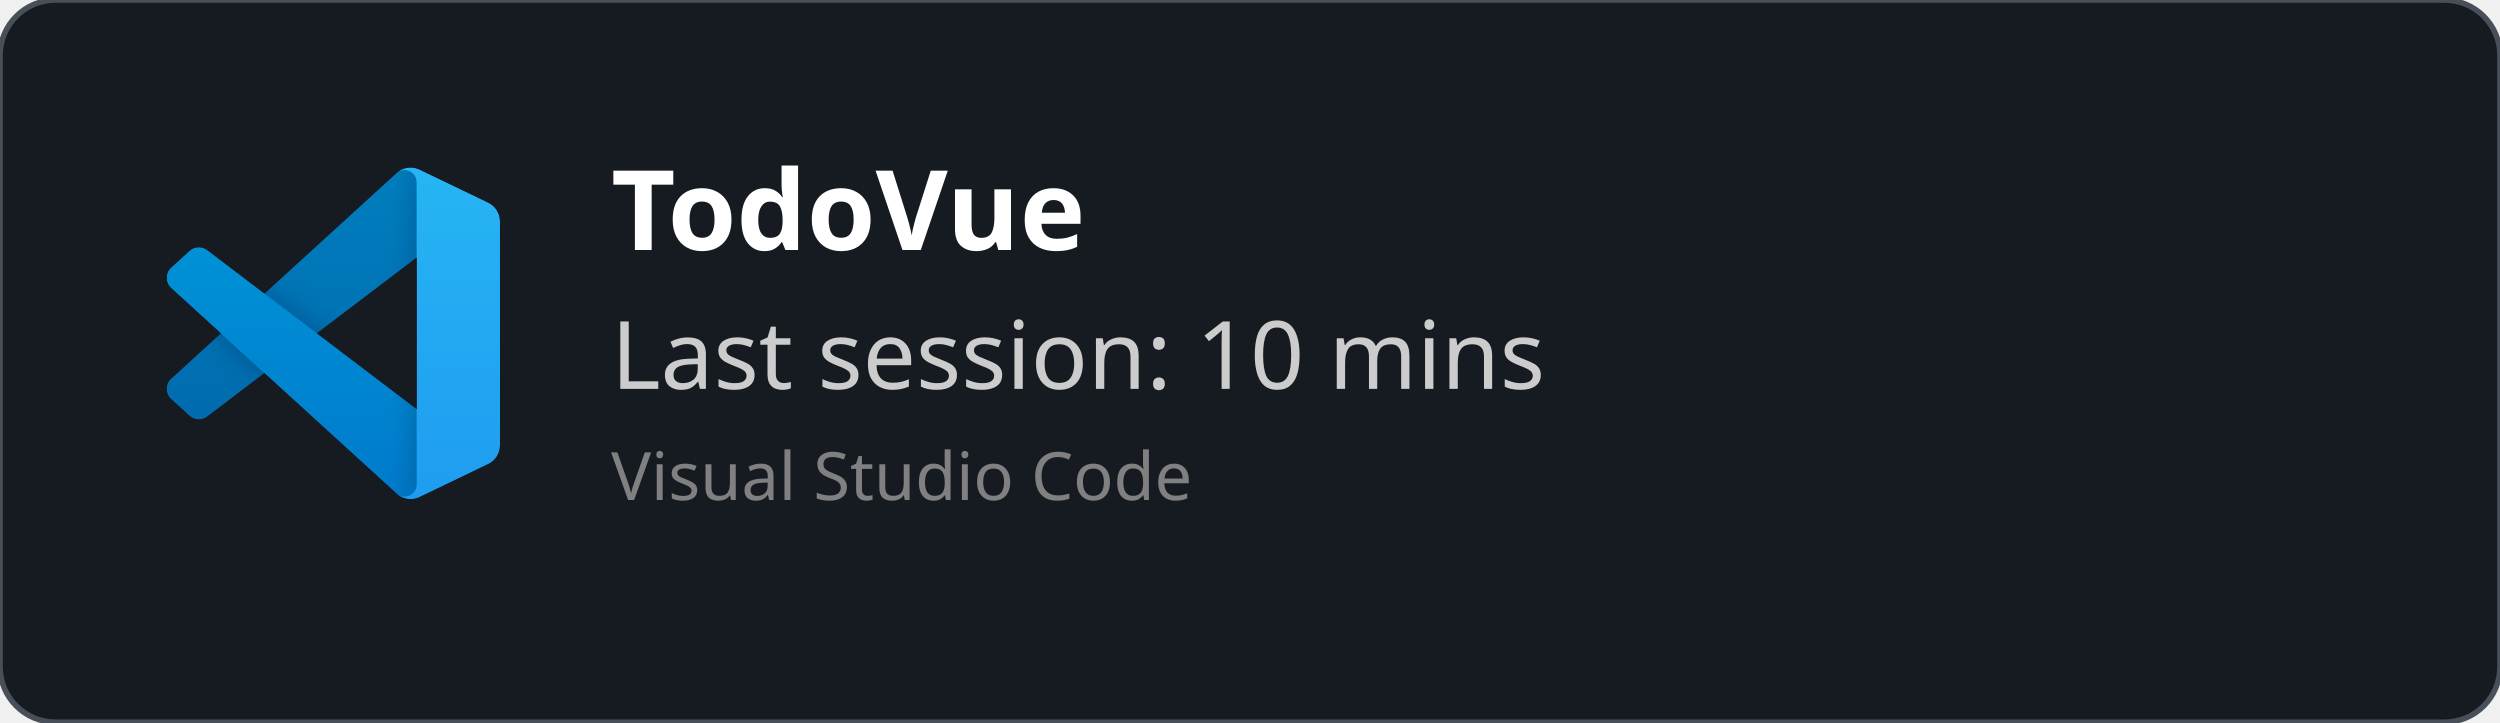
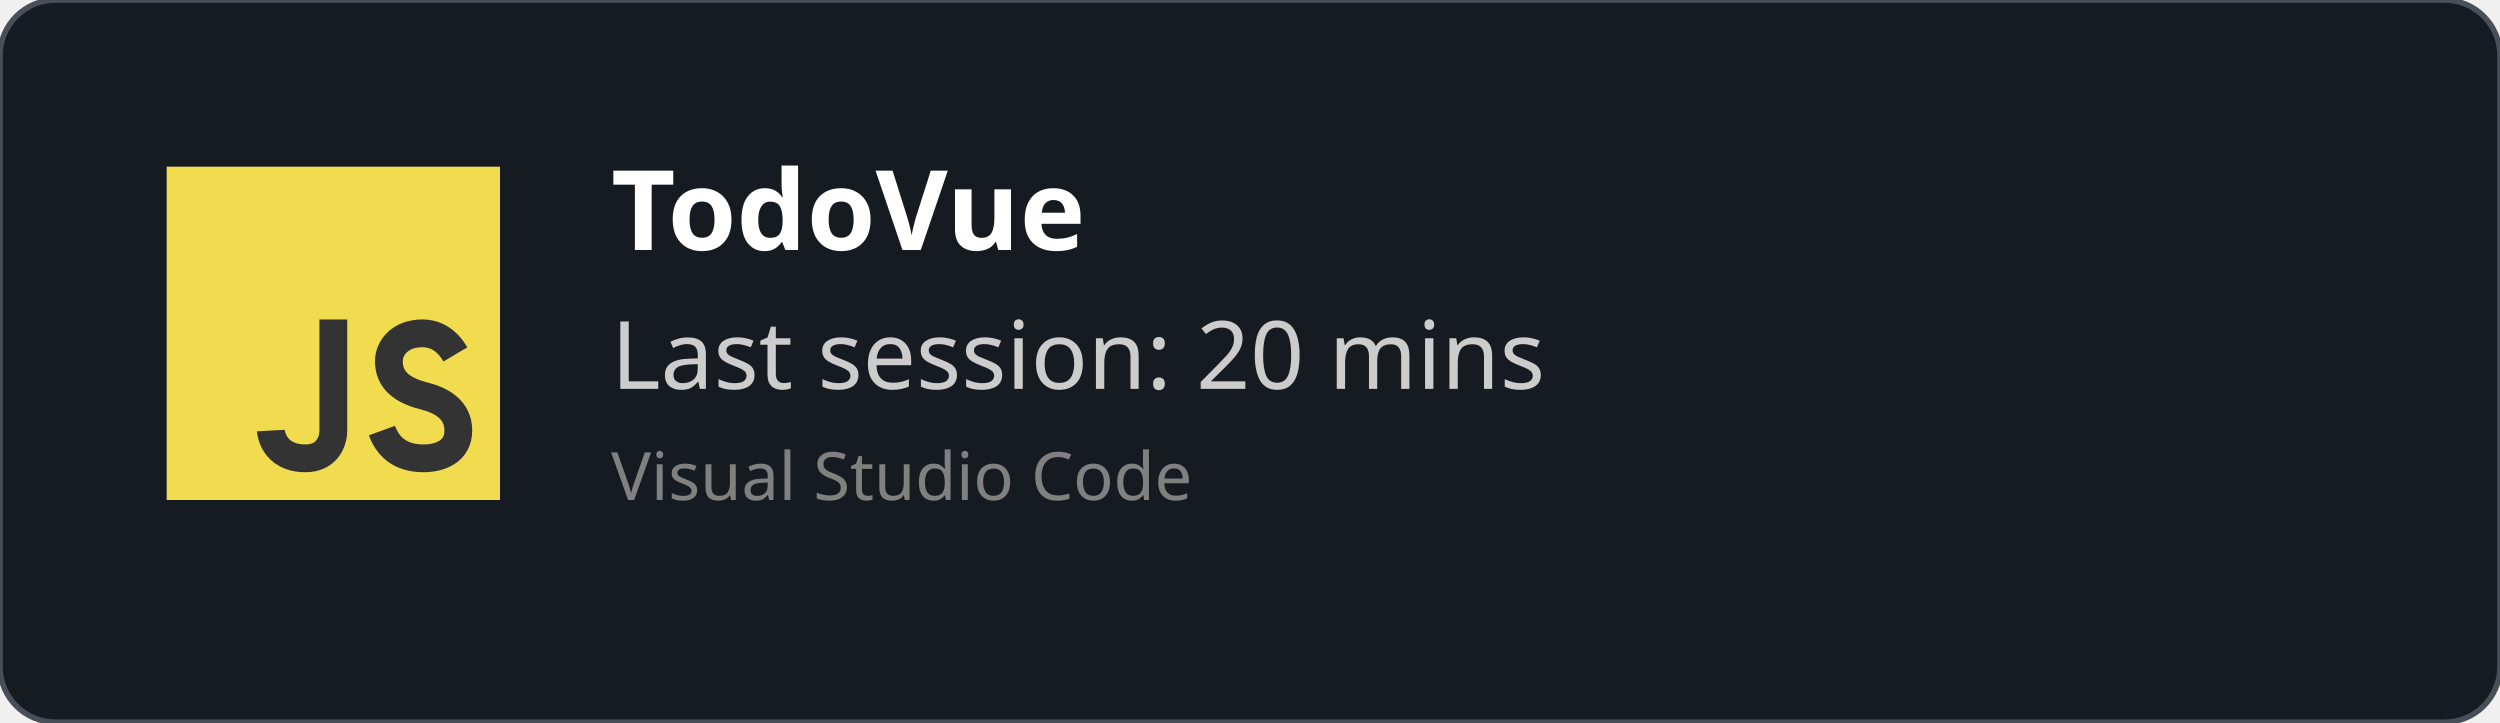
<svg xmlns="http://www.w3.org/2000/svg" width="450" height="130" viewBox="0 0 450 130" fill="none" role="img">
  <style>
    *{
        font-family: 'Segoe UI', Ubuntu, monospace
    }
    </style>
  <defs>
    <clipPath id="horizontalClip" x="20" y="20" width="500" height="200">
      <rect x="90" y="20" width="300" height="50" />
    </clipPath>
  </defs>
  <rect width="450" height="130" fill="rgba(22,27,34)" stroke="#484f58" stroke-width="1" fill-opacity="1" stroke-opacity="1" x="0" y="0" rx="10px" ry="10px">
    </rect>
-   <svg width="60" height="60" x="30" y="30" viewBox="0 0 100 100" fill="none" id="vscode">
-     <mask id="mask0" mask-type="alpha" maskUnits="userSpaceOnUse" x="0" y="0" width="100" height="100">
-       <path fill-rule="evenodd" clip-rule="evenodd" d="M70.912 99.317C72.487 99.931 74.283 99.891 75.873 99.126L96.461 89.22C98.624 88.179 100 85.989 100 83.587V16.413C100 14.011 98.624 11.822 96.461 10.781L75.873 0.874C73.786 -0.13 71.345 0.116 69.513 1.447C69.252 1.637 69.003 1.849 68.769 2.083L29.355 38.041L12.187 25.01C10.589 23.797 8.354 23.896 6.869 25.246L1.363 30.255C-0.453 31.906 -0.455 34.763 1.359 36.417L16.247 50L1.359 63.583C-0.455 65.237 -0.453 68.094 1.363 69.745L6.869 74.754C8.354 76.104 10.589 76.204 12.187 74.99L29.355 61.959L68.769 97.917C69.392 98.541 70.125 99.01 70.912 99.317ZM75.015 27.299L45.109 50L75.015 72.701V27.299Z" fill="white" />
-     </mask>
-     <g mask="url(#mask0)">
-       <path d="M96.461 10.796L75.857 0.876C73.472 -0.273 70.622 0.212 68.75 2.083L1.299 63.583C-0.516 65.237 -0.514 68.094 1.303 69.745L6.813 74.754C8.298 76.104 10.535 76.204 12.134 74.99L93.361 13.37C96.086 11.303 100 13.246 100 16.667V16.427C100 14.027 98.625 11.838 96.461 10.796Z" fill="#0065A9" />
-       <g filter="url(#filter0_d)">
-         <path d="M96.461 89.204L75.857 99.124C73.472 100.273 70.622 99.788 68.75 97.917L1.299 36.417C-0.516 34.763 -0.514 31.906 1.303 30.255L6.813 25.246C8.298 23.896 10.535 23.796 12.134 25.009L93.361 86.63C96.086 88.697 100 86.754 100 83.333V83.573C100 85.974 98.625 88.162 96.461 89.204Z" fill="#007ACC" />
-       </g>
-       <g filter="url(#filter1_d)">
-         <path d="M75.858 99.126C73.472 100.274 70.622 99.788 68.75 97.917C71.056 100.223 75 98.59 75 95.328V4.672C75 1.41 71.056 -0.223 68.75 2.083C70.622 0.211 73.472 -0.274 75.858 0.874L96.459 10.781C98.623 11.822 100 14.011 100 16.413V83.587C100 85.989 98.623 88.179 96.459 89.22L75.858 99.126Z" fill="#1F9CF0" />
-       </g>
-       <g style="mix-blend-mode:overlay" opacity="0.25">
-         <path fill-rule="evenodd" clip-rule="evenodd" d="M70.851 99.317C72.426 99.931 74.222 99.891 75.812 99.126L96.4 89.22C98.563 88.179 99.939 85.989 99.939 83.587V16.413C99.939 14.011 98.564 11.822 96.4 10.781L75.812 0.874C73.725 -0.13 71.284 0.116 69.453 1.447C69.191 1.637 68.942 1.849 68.708 2.083L29.294 38.041L12.126 25.01C10.528 23.796 8.293 23.896 6.809 25.246L1.302 30.255C-0.513 31.906 -0.515 34.763 1.298 36.417L16.186 50L1.298 63.583C-0.515 65.237 -0.513 68.094 1.302 69.745L6.809 74.754C8.293 76.104 10.528 76.204 12.126 74.99L29.294 61.959L68.708 97.917C69.332 98.54 70.064 99.01 70.851 99.317ZM74.954 27.299L45.048 50L74.954 72.701V27.299Z" fill="url(#paint0_linear)" />
-       </g>
+   <svg width="60px" height="60px" x="30" y="30" viewBox="0 0 24 24" id="js">
+     <g fill="none" fill-rule="evenodd">
+       <rect width="24" height="24" fill="#F1DC50" />
+       <path stroke="#333" stroke-width="2" d="M12,11 C12,15.749 12,18.416 12,19 C12,19.876 11.477,21 10,21 C7.615,21 7.5,19 7.5,19 M20.79,13.516 C20.19,12.505 19.394,12 18.404,12 C16.856,12 16,13 16,14 C16,15 16.5,16 18.508,16.5 C19.786,16.818 21,17.5 21,19 C21,20.5 19.685,21 18.5,21 C16.986,21 15.986,20.333 15.5,19" />
    </g>
-     <defs>
-       <filter id="filter0_d" x="-8.394" y="15.829" width="116.727" height="92.246" filterUnits="userSpaceOnUse" color-interpolation-filters="sRGB">
-         <feFlood flood-opacity="0" result="BackgroundImageFix" />
-         <feColorMatrix in="SourceAlpha" type="matrix" values="0 0 0 0 0 0 0 0 0 0 0 0 0 0 0 0 0 0 127 0" />
-         <feOffset />
-         <feGaussianBlur stdDeviation="4.167" />
-         <feColorMatrix type="matrix" values="0 0 0 0 0 0 0 0 0 0 0 0 0 0 0 0 0 0 0.25 0" />
-         <feBlend mode="overlay" in2="BackgroundImageFix" result="effect1_dropShadow" />
-         <feBlend mode="normal" in="SourceGraphic" in2="effect1_dropShadow" result="shape" />
-       </filter>
-       <filter id="filter1_d" x="60.417" y="-8.076" width="47.917" height="116.151" filterUnits="userSpaceOnUse" color-interpolation-filters="sRGB">
-         <feFlood flood-opacity="0" result="BackgroundImageFix" />
-         <feColorMatrix in="SourceAlpha" type="matrix" values="0 0 0 0 0 0 0 0 0 0 0 0 0 0 0 0 0 0 127 0" />
-         <feOffset />
-         <feGaussianBlur stdDeviation="4.167" />
-         <feColorMatrix type="matrix" values="0 0 0 0 0 0 0 0 0 0 0 0 0 0 0 0 0 0 0.25 0" />
-         <feBlend mode="overlay" in2="BackgroundImageFix" result="effect1_dropShadow" />
-         <feBlend mode="normal" in="SourceGraphic" in2="effect1_dropShadow" result="shape" />
-       </filter>
-       <linearGradient id="paint0_linear" x1="49.939" y1="0.258" x2="49.939" y2="99.742" gradientUnits="userSpaceOnUse">
-         <stop stop-color="white" />
-         <stop offset="1" stop-color="white" stop-opacity="0" />
-       </linearGradient>
-     </defs>
  </svg>
  <text x="110" y="45" font-size="20" clip-path="url(#horizontalClip)" font-weight="bold" font-family="Ubuntu" fill="white">
    TodoVue
    </text>
  <text x="110" y="70" font-size="17px" font-family="Ubuntu" fill="#ccc">
-     Last session: 10 mins
+     Last session: 20 mins
    </text>
  <text x="110" y="90" font-size="12px" font-family="Ubuntu" fill="grey">
    Visual Studio Code
    </text>
</svg>
